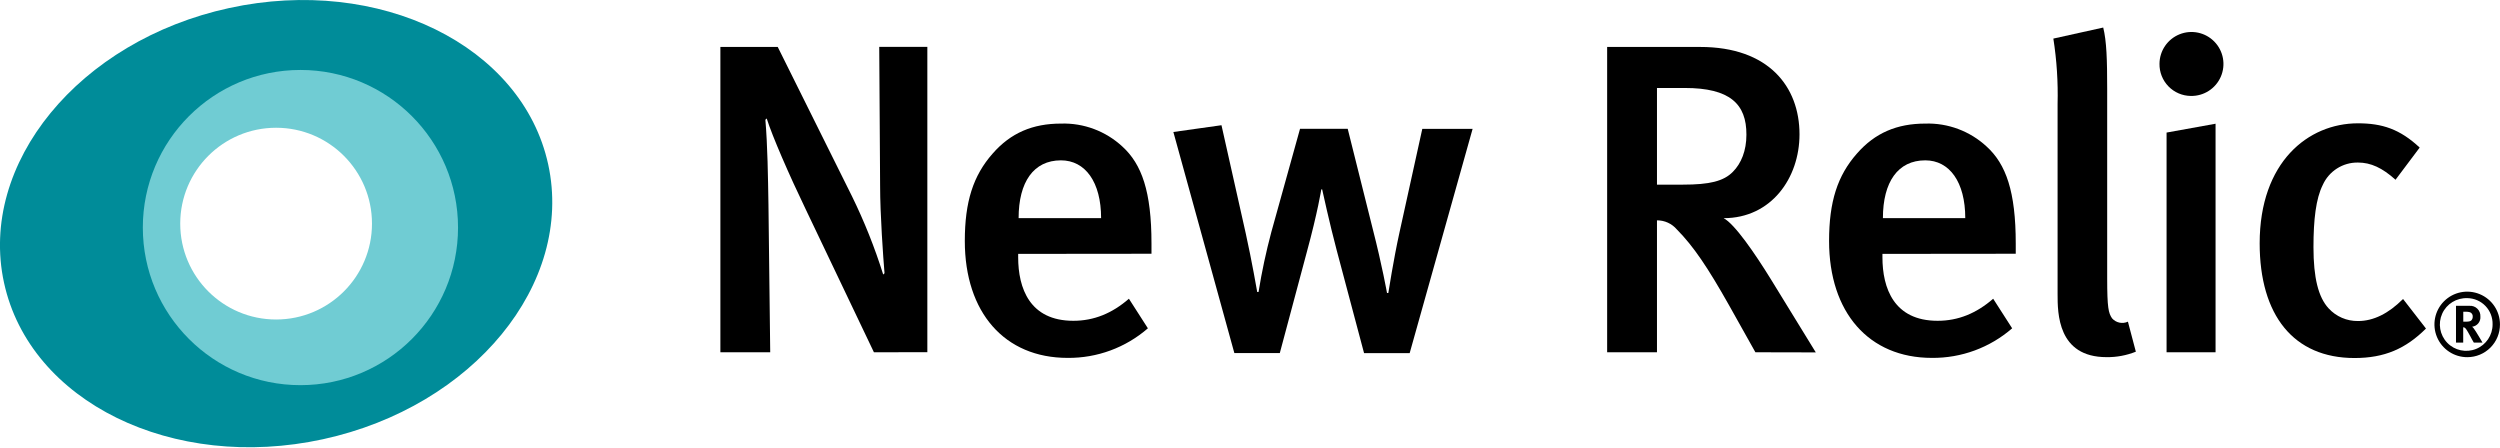
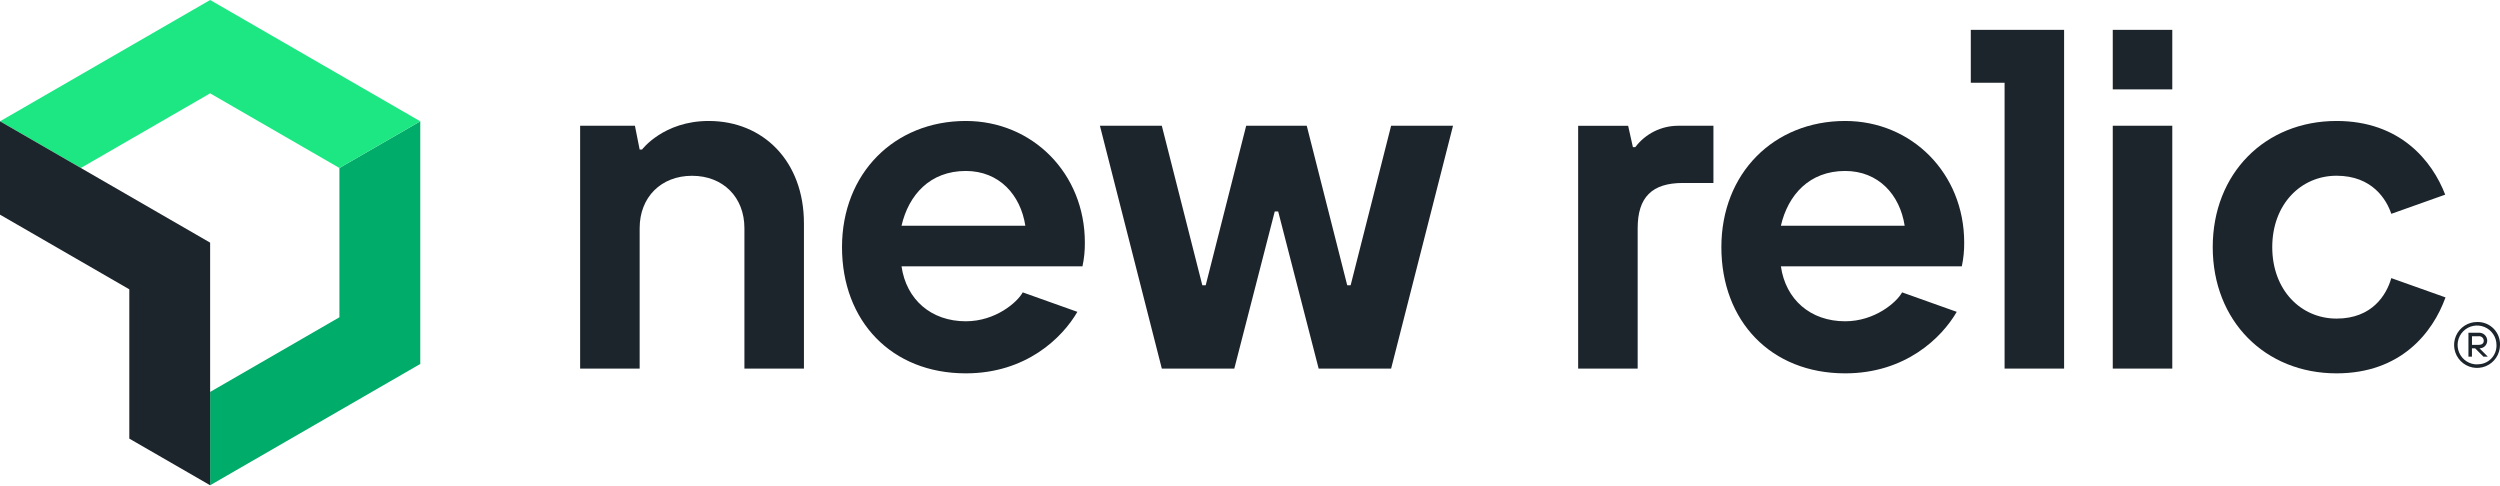
- <svg xmlns="http://www.w3.org/2000/svg" id="CMYK_-_logo" data-name="CMYK - logo" viewBox="0 0 737.94 132.03">
+ <svg xmlns="http://www.w3.org/2000/svg" id="Layer_1" data-name="Layer 1" viewBox="0 0 819 158.97">
  <defs>
-     <style>.cls-1{fill:#008c99;}.cls-2{fill:#70ccd3;}</style>
+     <style>.cls-1{fill:#00ac69;}.cls-2{fill:#1ce783;}.cls-3{fill:#1d252c;}</style>
  </defs>
-   <g id="outlines">
-     <path d="M264.86,111.25,244.67,68.93c-4.82-10-9.77-21.36-11.46-26.7l-.39.39c.65,7.55.78,17.06.91,25l.52,43.63H219.54V21.13h16.93l21.88,44a164.12,164.12,0,0,1,9.25,23.18l.39-.39c-.39-4.56-1.3-17.45-1.3-25.66l-.26-41.15h14.2v90.12Z" transform="translate(-6.9 -7.27)" />
-     <path d="M307.44,82.21v1c0,9.12,3.39,18.75,16.28,18.75,6.12,0,11.46-2.21,16.41-6.51l5.6,8.73a35.6,35.6,0,0,1-23.7,8.73c-18.62,0-30.34-13.41-30.34-34.51,0-11.59,2.47-19.28,8.21-25.79,5.34-6.12,11.85-8.86,20.19-8.86a25.45,25.45,0,0,1,18.1,6.77c5.73,5.21,8.6,13.28,8.6,28.65v3ZM320.07,54.6c-8.07,0-12.5,6.38-12.5,17.06h24.35C331.92,61,327.24,54.6,320.07,54.6Z" transform="translate(-6.9 -7.27)" />
-     <path d="M423,111.51H409.54l-8.07-30.34c-2.08-7.81-4.3-18-4.3-18h-.26s-1,6.51-4.3,18.62l-7.94,29.69H371.25l-18-65.25,14.2-2,7.16,31.91c1.82,8.2,3.39,17.32,3.39,17.32h.39a178.91,178.91,0,0,1,3.78-17.71l8.47-30.47h14.07L412.14,75c2.74,10.68,4.17,18.75,4.17,18.75h.39s1.56-10,3.26-17.71l6.77-30.74h14.85Z" transform="translate(-6.9 -7.27)" />
-     <path d="M525.05,111.25l-7.81-13.94C511,86.25,506.82,80,501.87,75A7.64,7.64,0,0,0,496,72.31v38.94H481.29V21.13h27.48c20.19,0,29.3,11.72,29.3,25.79,0,12.89-8.33,24.75-22.4,24.75,3.26,1.69,9.25,10.42,13.93,18l13.28,21.62Zm-20.84-78H496V61.77h7.68c7.81,0,12-1,14.72-3.78,2.47-2.47,4-6.25,4-10.94C522.45,37.93,517.5,33.24,504.21,33.24Z" transform="translate(-6.9 -7.27)" />
-     <path d="M562.55,82.21v1c0,9.12,3.39,18.75,16.28,18.75,6.12,0,11.46-2.21,16.41-6.51l5.6,8.73a35.6,35.6,0,0,1-23.7,8.73c-18.62,0-30.34-13.41-30.34-34.51,0-11.59,2.47-19.28,8.21-25.79,5.34-6.12,11.85-8.86,20.19-8.86a25.45,25.45,0,0,1,18.1,6.77c5.73,5.21,8.6,13.28,8.6,28.65v3ZM575.19,54.6c-8.07,0-12.5,6.38-12.5,17.06H587C587,61,582.35,54.6,575.19,54.6Z" transform="translate(-6.9 -7.27)" />
-     <path d="M628.71,112.69c-14.46,0-14.46-13-14.46-18.62V37.93A106.73,106.73,0,0,0,613,18.66l14.72-3.26c1,4,1.17,9.51,1.17,18.1V89.37c0,8.86.39,10.29,1.43,11.85a4,4,0,0,0,4.69,1l2.34,8.86A22.44,22.44,0,0,1,628.71,112.69Z" transform="translate(-6.9 -7.27)" />
-     <path d="M653.58,35.59a9.34,9.34,0,0,1-9.25-9.51,9.44,9.44,0,1,1,9.25,9.51Zm-7.16,75.67V46.4l14.46-2.61v67.46Z" transform="translate(-6.9 -7.27)" />
-     <path d="M701.9,112.95c-18,0-28-12.63-28-33.86,0-24,14.33-35.42,29-35.42,7.16,0,12.37,1.69,18.23,7.16L714,60.33c-3.91-3.52-7.29-5.08-11.07-5.08a11.2,11.2,0,0,0-10.42,6.64c-2,4-2.73,10.16-2.73,18.36,0,9,1.43,14.72,4.43,18a11.58,11.58,0,0,0,8.73,3.78c4.56,0,9-2.21,13.28-6.51l6.77,8.73C717,110.21,710.75,112.95,701.9,112.95Z" transform="translate(-6.9 -7.27)" />
-     <path d="M735.21,112.7a9.67,9.67,0,1,1,9.62-9.67A9.63,9.63,0,0,1,735.21,112.7Zm0-17.42a7.78,7.78,0,1,0,7.44,7.75A7.55,7.55,0,0,0,735.21,95.27Zm1.9,13.11c-.42-.73-.6-1-1-1.8-1.07-1.95-1.4-2.5-1.79-2.65a.74.74,0,0,0-.34-.08v4.53h-2.13V97.54h4a3,3,0,0,1,3.2,3.17,2.78,2.78,0,0,1-2.42,3,2.49,2.49,0,0,1,.44.47c.62.78,2.6,4.21,2.6,4.21ZM736,99.44a4.35,4.35,0,0,0-1.22-.16H734v2.94h.73c.94,0,1.35-.11,1.64-.37a1.53,1.53,0,0,0,.42-1.09A1.28,1.28,0,0,0,736,99.44Z" transform="translate(-6.9 -7.27)" />
-     <path class="cls-1" d="M168.72,55.82C161.07,20.67,118.92,0,74.56,9.64S.45,55.6,8.09,90.74s49.8,55.83,94.15,46.18S176.36,91,168.72,55.82ZM88.41,105.68a32.4,32.4,0,1,1,32.4-32.4A32.4,32.4,0,0,1,88.41,105.68Z" transform="translate(-6.9 -7.27)" />
-     <path class="cls-2" d="M95.57,27.92A46.52,46.52,0,1,0,142.1,74.44,46.52,46.52,0,0,0,95.57,27.92Zm-7.17,73.66a28.3,28.3,0,1,1,28.3-28.3A28.3,28.3,0,0,1,88.41,101.58Z" transform="translate(-6.9 -7.27)" />
-   </g>
+   <polygon class="cls-1" points="111.19 55.03 111.19 103.94 68.84 128.4 68.84 158.97 137.68 119.23 137.68 39.74 111.19 55.03" />
+   <polygon class="cls-2" points="68.84 30.58 111.19 55.03 137.68 39.74 137.68 39.74 68.84 0 0 39.74 0 39.74 26.48 55.03 68.84 30.58" />
+   <polygon class="cls-3" points="42.36 94.78 42.36 143.69 68.84 158.97 68.84 79.49 0 39.74 0 70.32 42.36 94.78" />
+   <path class="cls-3" d="M242.17,50.14c-14.82,0-21.84,9.36-21.84,9.36h-.78L218,51.7H200.05v79.56h19.5v-46c0-10.14,7-17.16,17.16-17.16s17.16,7,17.16,17.16v46h19.5V83.68C273.37,63.4,260.11,50.14,242.17,50.14Z" transform="translate(-10 -10.51)" />
+   <polygon class="cls-3" points="442.47 93.45 441.35 93.45 428.09 41.19 408.25 41.19 394.99 93.45 393.88 93.45 380.61 41.19 360.33 41.19 380.61 120.75 404.36 120.75 417.61 69.27 418.73 69.27 431.99 120.75 455.73 120.75 476.01 41.19 455.73 41.19 442.47 93.45" />
+   <path class="cls-3" d="M545.72,58.72h-.78l-1.56-7H527v79.55h19.5v-46c0-10.14,4.68-14.82,14.82-14.82h10V51.71h-11.6A17.56,17.56,0,0,0,545.72,58.72Z" transform="translate(-10 -10.51)" />
+   <path class="cls-3" d="M614.47,50.14c-23.39,0-40.55,17.16-40.55,41.34s16.19,41.34,40.55,41.34c19.73,0,31.61-11.61,36.56-20.15l-17.9-6.38c-1.77,3.24-8.91,9.47-18.66,9.47-11.37,0-19.49-7.12-21.05-18h59.27a35.38,35.38,0,0,0,.78-7.8C653.47,67.3,636.31,50.14,614.47,50.14ZM593.42,84.46c2.34-10.14,9.36-17.94,21.05-17.94,10.93,0,17.94,7.8,19.5,17.94Z" transform="translate(-10 -10.51)" />
+   <path class="cls-3" d="M326.4,50.14c-23.4,0-40.56,17.16-40.56,41.34S302,132.82,326.4,132.82c19.73,0,31.6-11.61,36.55-20.15l-17.9-6.38c-1.77,3.24-8.9,9.47-18.65,9.47-11.37,0-19.5-7.12-21.06-18h59.28a35.38,35.38,0,0,0,.78-7.8C365.4,67.3,348.24,50.14,326.4,50.14ZM305.34,84.46c2.34-10.14,9.36-17.94,21.06-17.94,10.92,0,17.94,7.8,19.5,17.94Z" transform="translate(-10 -10.51)" />
+   <rect class="cls-3" x="692.14" y="9.78" width="19.5" height="19.5" />
+   <path class="cls-3" d="M775.45,114.88c-11.7,0-21.06-9.36-21.06-23.4s9.36-23.4,21.06-23.4,16.38,7.8,17.94,12.48l17.66-6.28c-4.28-11.11-14.78-24.14-35.6-24.14-23.4,0-40.56,17.16-40.56,41.34s17.16,41.34,40.56,41.34c21,0,31.5-13.24,35.7-24.88l-17.76-6.32C791.83,107.08,787.15,114.88,775.45,114.88Z" transform="translate(-10 -10.51)" />
+   <polygon class="cls-3" points="645.63 27.11 656.7 27.11 656.7 120.75 676.2 120.75 676.2 9.78 645.63 9.78 645.63 27.11" />
+   <rect class="cls-3" x="692.14" y="41.19" width="19.5" height="79.56" />
+   <path class="cls-3" d="M821.59,116a7.52,7.52,0,1,0,7.41,7.52A7.28,7.28,0,0,0,821.59,116Zm0,13.89a6.37,6.37,0,1,1,6.26-6.37A6.12,6.12,0,0,1,821.59,129.85Z" transform="translate(-10 -10.51)" />
+   <path class="cls-3" d="M824.82,122.13a2.64,2.64,0,0,0-2.82-2.62h-3.34v7.84h1.15v-2.72h1.05l2.71,2.72H825l-2.71-2.72A2.53,2.53,0,0,0,824.82,122.13Zm-5,1.35v-2.82H822a1.5,1.5,0,0,1,1.68,1.47c0,.83-.53,1.35-1.68,1.35Z" transform="translate(-10 -10.51)" />
</svg>
